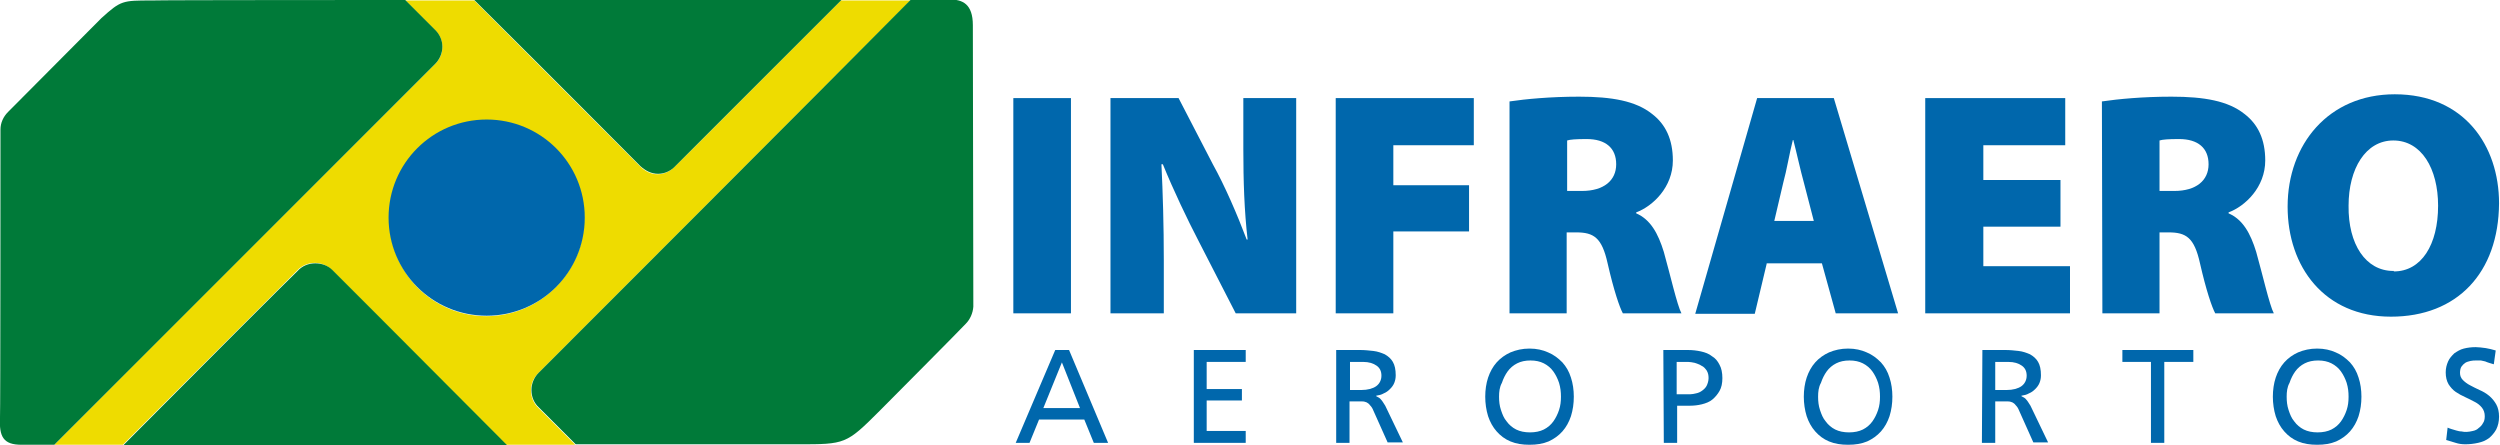
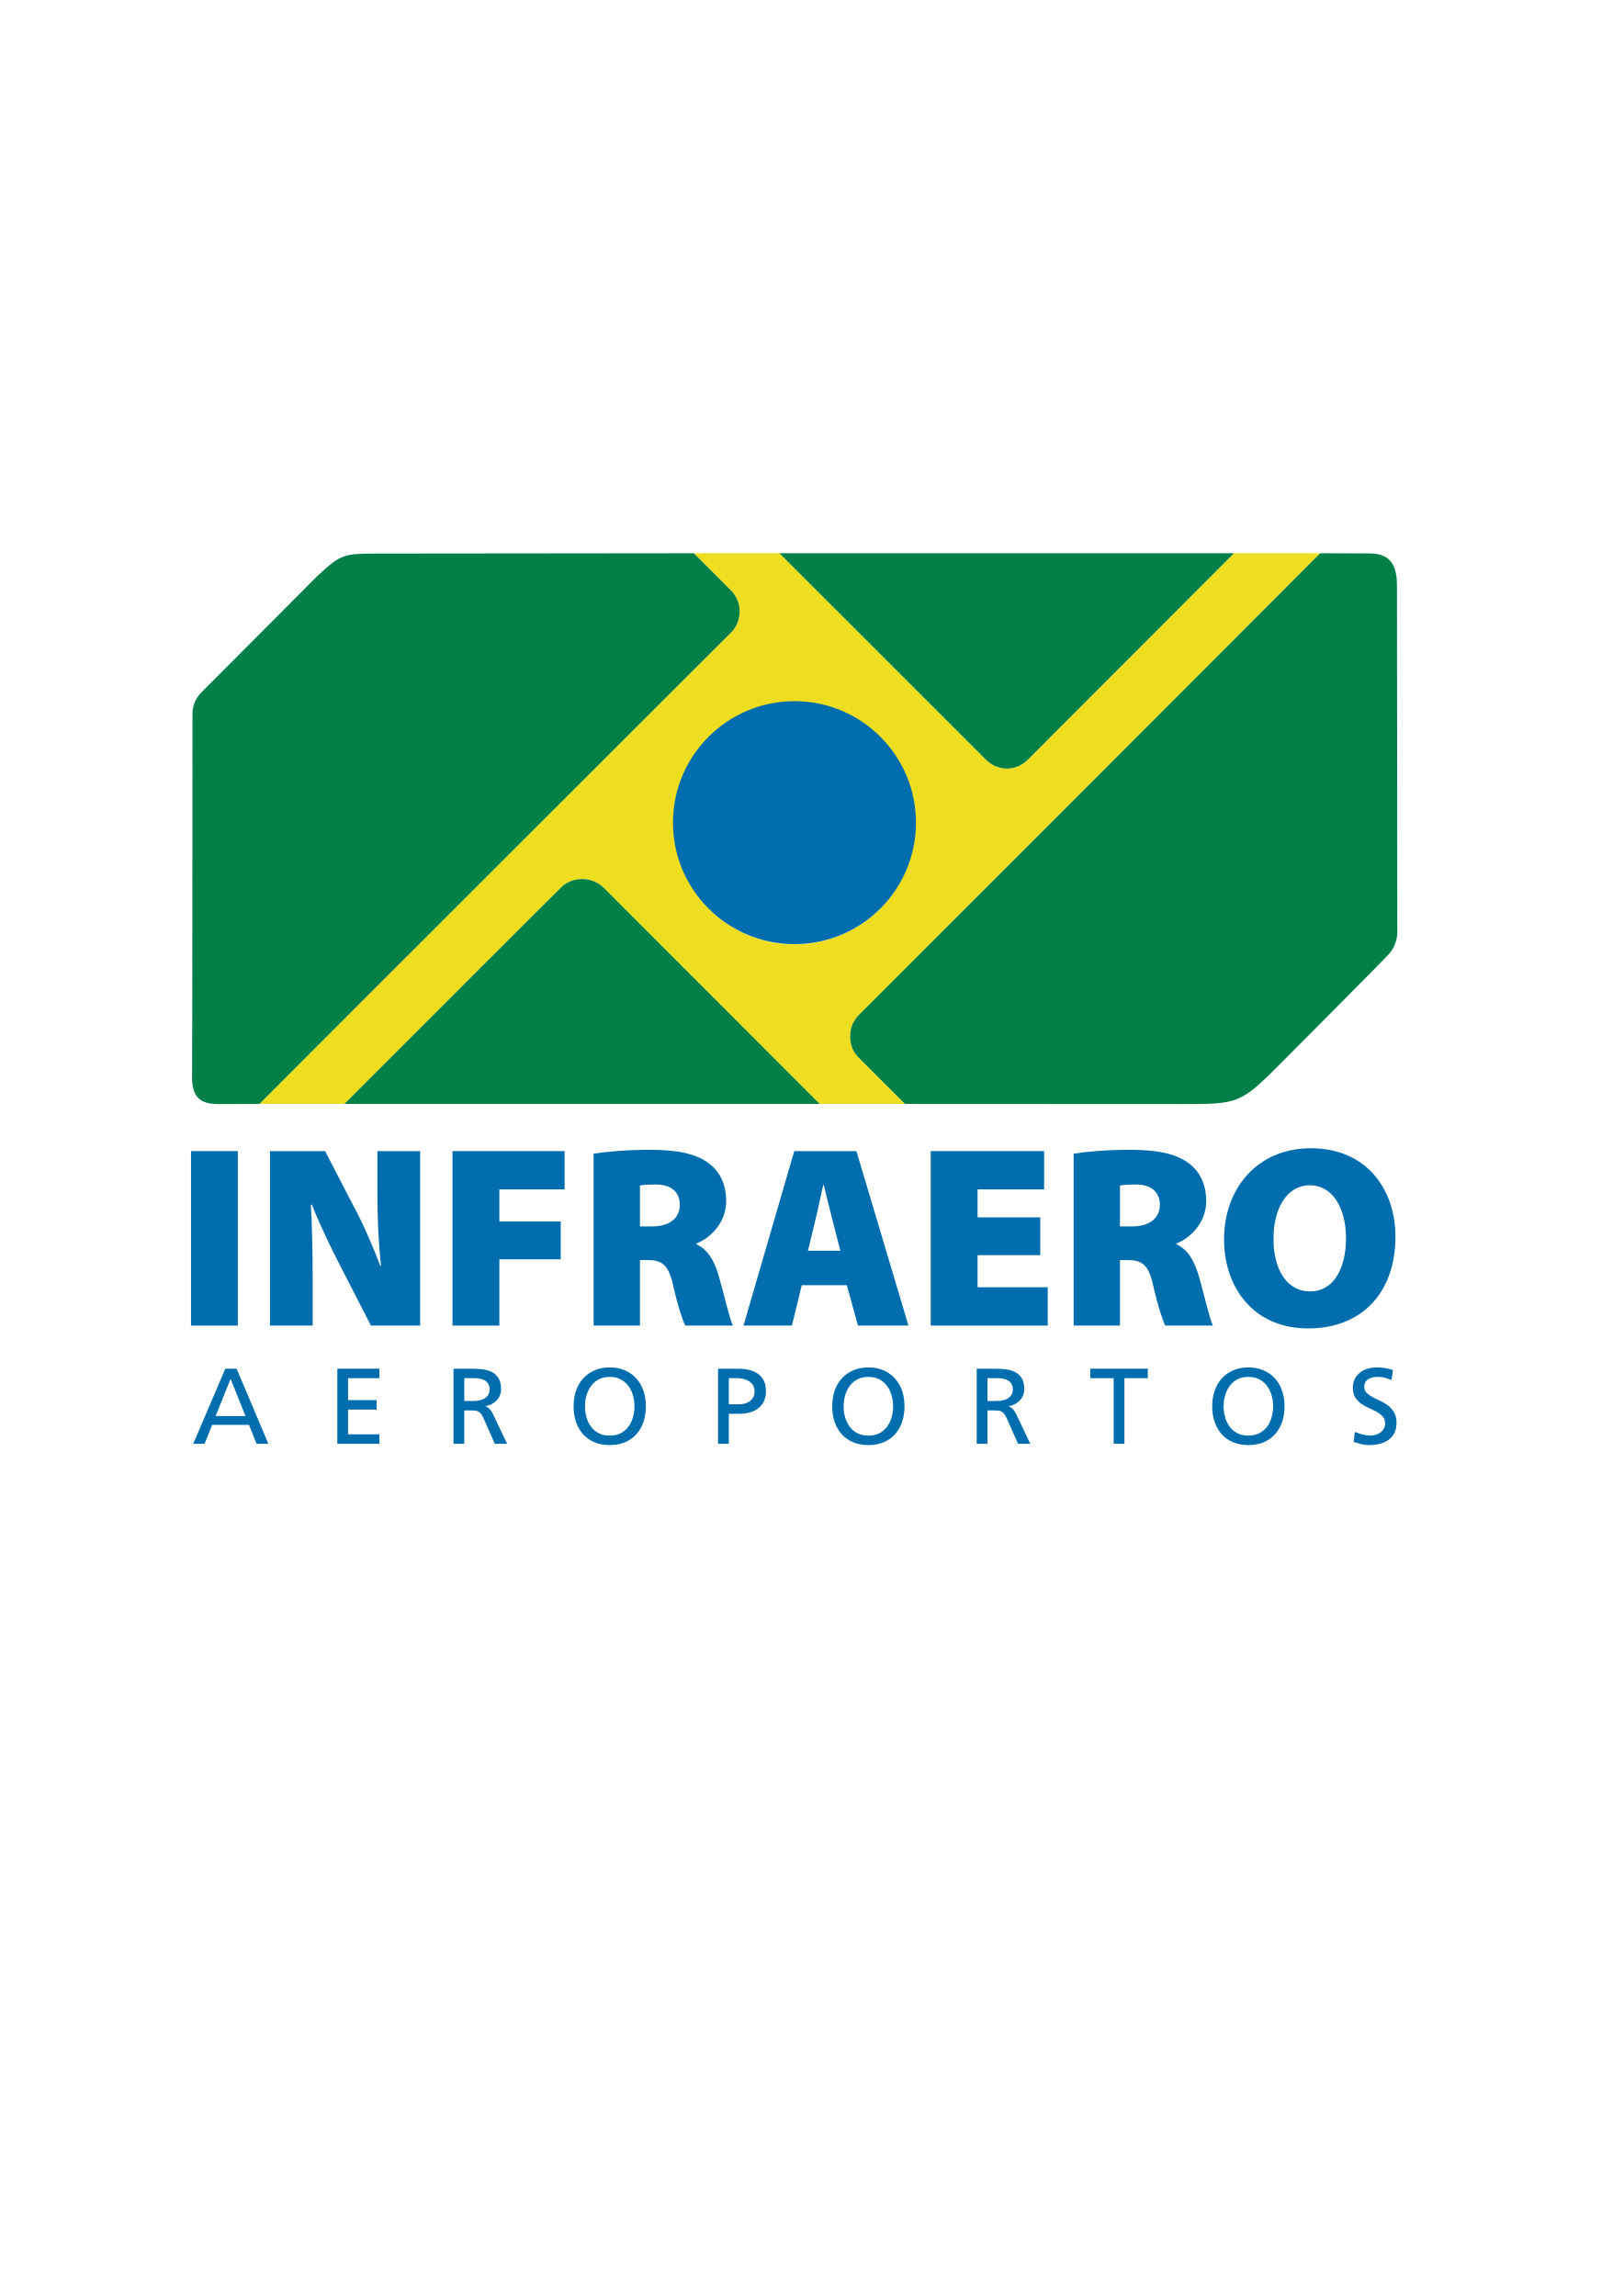
- <svg xmlns="http://www.w3.org/2000/svg" version="1.0" id="Layer_1" x="0px" y="0px" viewBox="-158 250.9 525 93.4" style="enable-background:new -158 250.9 525 93.4;" xml:space="preserve">
-   <style type="text/css">
- 	.st0{fill:#EEDC00;}
- 	.st1{fill:#007A39;}
- 	.st2{fill:#0067AC;}
- </style>
-   <path class="st0" d="M-65.1,260.7c0,1.5-0.6,2.7-1.5,3.6c-2.5,2.5-66.3,66.2-80,80h14.4c16.1-16.1,34.6-34.6,36.6-36.6  c0.9-1,2.3-1.6,3.7-1.6c1.4,0,2.7,0.6,3.6,1.5c1.3,1.3,18.3,18.4,36.6,36.7h14.5c-4.1-4.1-7-7-7.7-7.7c-1-0.9-1.6-2.3-1.6-3.7  c0-1.5,0.6-2.7,1.5-3.6c2.4-2.4,61.6-61.6,78.2-78.3H18.6c-15.7,15.7-32.9,33-34.8,34.8c-0.9,1-2.3,1.7-3.7,1.7  c-1.5,0-2.7-0.7-3.6-1.6c-1.2-1.2-17.3-17.3-34.9-34.9h-14.5c3.3,3.3,5.5,5.5,6.1,6.1C-65.8,257.9-65.1,259.3-65.1,260.7   M-41.4,282.3c8.1,8,8.1,20.9,0,29c-8,8-20.9,8-28.9,0c-7.9-8.1-7.9-21,0-29C-62.3,274.4-49.3,274.4-41.4,282.3" />
-   <path class="st1" d="M-136.7,254.7c-0.5,0.5-19.1,19.2-19.6,19.7c-1,1-1.6,2.3-1.6,3.7c0,0,0,59.5-0.1,60.5c-0.2,4,0.7,5.7,4.5,5.7  c1.3,0,6.9,0,6.9,0c13.7-13.7,77.5-77.5,80-80c0.9-0.9,1.5-2.2,1.5-3.6c0-1.5-0.7-2.8-1.7-3.7c-0.6-0.6-2.8-2.8-6.1-6.1  c0,0-51.6,0-53.2,0.1C-132.3,251-132.6,251-136.7,254.7" />
-   <path class="st1" d="M-19.8,287.4c1.5,0,2.8-0.7,3.7-1.7c1.9-1.9,19.1-19.1,34.8-34.8h-77.1c17.7,17.6,33.7,33.7,34.9,34.9  C-22.5,286.7-21.3,287.4-19.8,287.4" />
-   <path class="st1" d="M-44.9,329.2c-0.9,0.9-1.5,2.2-1.5,3.6c0,1.5,0.6,2.8,1.6,3.7c0.7,0.7,3.6,3.6,7.7,7.7c0,0,46.3,0,46.7,0  c9.9,0,10.1,0,17.1-7c1.1-1.1,17.5-17.6,18.1-18.3c0.9-0.9,1.5-2.2,1.6-3.6c0,0-0.1-57.3-0.1-59.1c0-4.5-2.2-5.4-4.8-5.4  c-2.7,0-8.2,0-8.2,0C16.7,267.6-42.5,326.8-44.9,329.2" />
-   <path class="st1" d="M-91.8,306.2c-1.5,0-2.8,0.6-3.7,1.6c-2,1.9-20.5,20.4-36.6,36.6h80.6c-18.3-18.4-35.4-35.5-36.7-36.8  C-89.1,306.7-90.4,306.2-91.8,306.2" />
-   <path class="st2" d="M-35.2,296.6c0,11.4-9.2,20.6-20.6,20.6s-20.6-9.2-20.6-20.6s9.2-20.6,20.6-20.6S-35.2,285.2-35.2,296.6" />
-   <path class="st2" d="M63.6,324.4h2.9l8.2,19.5h-3l-2-4.9h-9.5l-2,4.9h-2.9L63.6,324.4z M65,327l-3.9,9.6h7.7L65,327z" />
-   <polygon class="st2" points="92.7,324.4 103.6,324.4 103.6,326.9 95.4,326.9 95.4,332.6 102.8,332.6 102.8,335 95.4,335 95.4,341.4   103.6,341.4 103.6,343.9 92.7,343.9 " />
-   <path class="st2" d="M122.8,324.4h4.8c1,0,1.9,0.1,2.8,0.2s1.7,0.4,2.4,0.7c0.7,0.4,1.3,0.9,1.7,1.6c0.4,0.7,0.6,1.6,0.6,2.8  c0,0.6-0.1,1.1-0.3,1.6c-0.2,0.5-0.5,0.9-0.9,1.3s-0.8,0.7-1.3,0.9c-0.5,0.3-1,0.4-1.6,0.5v0.1c0.4,0.2,0.8,0.4,1,0.7  c0.3,0.3,0.5,0.7,0.9,1.3l3.7,7.7h-3.2l-3-6.7c-0.2-0.5-0.4-0.8-0.7-1.1c-0.2-0.3-0.5-0.5-0.7-0.6c-0.3-0.1-0.5-0.2-0.9-0.2  c-0.3,0-0.6,0-1,0h-1.7v8.7h-2.8v-19.5H122.8z M125.5,332.8h2.4c1.3,0,2.4-0.3,3.1-0.8s1.1-1.3,1.1-2.2s-0.3-1.6-1-2.1  s-1.6-0.8-2.9-0.8h-2.7V332.8z" />
-   <path class="st2" d="M153.9,334.2c0-1.4,0.2-2.8,0.6-4c0.4-1.2,1-2.3,1.8-3.2c0.8-0.9,1.8-1.6,2.9-2.1c1.2-0.5,2.5-0.8,4-0.8  s2.8,0.3,3.9,0.8c1.2,0.5,2.1,1.2,3,2.1c0.8,0.9,1.4,1.9,1.8,3.2c0.4,1.2,0.6,2.6,0.6,4c0,1.5-0.2,2.8-0.6,4.1  c-0.4,1.2-1,2.3-1.8,3.2c-0.8,0.9-1.8,1.6-2.9,2.1c-1.2,0.5-2.5,0.7-4,0.7s-2.8-0.2-4-0.7s-2.1-1.2-2.9-2.1c-0.8-0.9-1.4-2-1.8-3.2  C154.1,337,153.9,335.6,153.9,334.2 M156.8,334.2c0,1,0.1,1.9,0.4,2.8c0.3,0.9,0.6,1.7,1.2,2.4c0.5,0.7,1.2,1.3,2,1.7  c0.8,0.4,1.8,0.6,2.9,0.6s2.1-0.2,2.9-0.6c0.8-0.4,1.5-1,2-1.7c0.5-0.7,0.9-1.5,1.2-2.4c0.3-0.9,0.4-1.8,0.4-2.8s-0.1-1.9-0.4-2.9  c-0.3-0.9-0.7-1.7-1.2-2.4c-0.5-0.7-1.2-1.3-2-1.7s-1.7-0.6-2.8-0.6c-1.1,0-2,0.2-2.8,0.6s-1.5,1-2,1.7c-0.5,0.7-0.9,1.5-1.2,2.4  C156.9,332.2,156.8,333.2,156.8,334.2" />
-   <path class="st2" d="M191.3,324.4h5.1c1,0,1.9,0.1,2.8,0.3s1.7,0.5,2.3,1c0.7,0.4,1.2,1,1.6,1.8c0.4,0.7,0.6,1.7,0.6,2.8  s-0.2,2-0.6,2.7c-0.4,0.7-0.9,1.3-1.5,1.8s-1.4,0.8-2.2,1c-0.8,0.2-1.7,0.3-2.5,0.3h-2.7v7.8h-2.8L191.3,324.4L191.3,324.4z   M194.1,333.7h2.8c0.4,0,0.9-0.1,1.3-0.2c0.5-0.1,0.9-0.3,1.3-0.6c0.4-0.3,0.7-0.6,0.9-1c0.2-0.4,0.4-1,0.4-1.6s-0.1-1.1-0.4-1.6  c-0.3-0.4-0.6-0.8-1.1-1c-0.4-0.3-0.9-0.4-1.4-0.6c-0.5-0.1-1-0.2-1.4-0.2h-2.4L194.1,333.7L194.1,333.7z" />
-   <path class="st2" d="M220.8,334.2c0-1.4,0.2-2.8,0.6-4c0.4-1.2,1-2.3,1.8-3.2c0.8-0.9,1.8-1.6,2.9-2.1c1.2-0.5,2.5-0.8,4-0.8  s2.8,0.3,3.9,0.8c1.2,0.5,2.1,1.2,3,2.1c0.8,0.9,1.4,1.9,1.8,3.2c0.4,1.2,0.6,2.6,0.6,4c0,1.5-0.2,2.8-0.6,4.1  c-0.4,1.2-1,2.3-1.8,3.2c-0.8,0.9-1.8,1.6-2.9,2.1c-1.2,0.5-2.5,0.7-4,0.7s-2.8-0.2-4-0.7s-2.1-1.2-2.9-2.1c-0.8-0.9-1.4-2-1.8-3.2  C221,337,220.8,335.6,220.8,334.2 M223.8,334.2c0,1,0.1,1.9,0.4,2.8c0.3,0.9,0.6,1.7,1.2,2.4c0.5,0.7,1.2,1.3,2,1.7  c0.8,0.4,1.8,0.6,2.9,0.6s2.1-0.2,2.9-0.6c0.8-0.4,1.5-1,2-1.7c0.5-0.7,0.9-1.5,1.2-2.4c0.3-0.9,0.4-1.8,0.4-2.8s-0.1-1.9-0.4-2.9  c-0.3-0.9-0.7-1.7-1.2-2.4c-0.5-0.7-1.2-1.3-2-1.7s-1.7-0.6-2.8-0.6c-1.1,0-2,0.2-2.8,0.6s-1.5,1-2,1.7c-0.5,0.7-0.9,1.5-1.2,2.4  C223.9,332.2,223.8,333.2,223.8,334.2" />
-   <path class="st2" d="M258.3,324.4h4.8c1,0,1.9,0.1,2.8,0.2s1.7,0.4,2.4,0.7c0.7,0.4,1.3,0.9,1.7,1.6c0.4,0.7,0.6,1.6,0.6,2.8  c0,0.6-0.1,1.1-0.3,1.6c-0.2,0.5-0.5,0.9-0.9,1.3s-0.8,0.7-1.3,0.9c-0.5,0.3-1,0.4-1.6,0.5v0.1c0.4,0.2,0.8,0.4,1,0.7  c0.3,0.3,0.5,0.7,0.9,1.3l3.7,7.7H269l-3-6.7c-0.2-0.5-0.4-0.8-0.7-1.1c-0.2-0.3-0.5-0.5-0.7-0.6c-0.3-0.1-0.5-0.2-0.9-0.2  c-0.3,0-0.6,0-1,0H261v8.7h-2.8L258.3,324.4L258.3,324.4z M261,332.8h2.4c1.3,0,2.4-0.3,3.1-0.8s1.1-1.3,1.1-2.2s-0.3-1.6-1-2.1  s-1.6-0.8-2.9-0.8H261V332.8z" />
-   <polygon class="st2" points="293.7,326.9 287.7,326.9 287.7,324.4 302.6,324.4 302.6,326.9 296.5,326.9 296.5,343.9 293.7,343.9 " />
-   <path class="st2" d="M319.3,334.2c0-1.4,0.2-2.8,0.6-4c0.4-1.2,1-2.3,1.8-3.2c0.8-0.9,1.8-1.6,2.9-2.1c1.2-0.5,2.5-0.8,4-0.8  s2.8,0.3,3.9,0.8c1.2,0.5,2.1,1.2,3,2.1c0.8,0.9,1.4,1.9,1.8,3.2c0.4,1.2,0.6,2.6,0.6,4c0,1.5-0.2,2.8-0.6,4.1  c-0.4,1.2-1,2.3-1.8,3.2c-0.8,0.9-1.8,1.6-2.9,2.1c-1.2,0.5-2.5,0.7-4,0.7s-2.8-0.2-4-0.7s-2.1-1.2-2.9-2.1c-0.8-0.9-1.4-2-1.8-3.2  C319.5,337,319.3,335.6,319.3,334.2 M322.2,334.2c0,1,0.1,1.9,0.4,2.8c0.3,0.9,0.6,1.7,1.2,2.4c0.5,0.7,1.2,1.3,2,1.7  c0.8,0.4,1.8,0.6,2.9,0.6s2.1-0.2,2.9-0.6c0.8-0.4,1.5-1,2-1.7c0.5-0.7,0.9-1.5,1.2-2.4c0.3-0.9,0.4-1.8,0.4-2.8s-0.1-1.9-0.4-2.9  c-0.3-0.9-0.7-1.7-1.2-2.4c-0.5-0.7-1.2-1.3-2-1.7s-1.7-0.6-2.8-0.6c-1.1,0-2,0.2-2.8,0.6s-1.5,1-2,1.7c-0.5,0.7-0.9,1.5-1.2,2.4  C322.3,332.2,322.2,333.2,322.2,334.2" />
-   <path class="st2" d="M365.7,327.4c-0.4-0.1-0.7-0.2-1-0.3s-0.6-0.2-0.8-0.3c-0.3-0.1-0.6-0.1-0.9-0.2c-0.3,0-0.6,0-1,0  s-0.8,0-1.2,0.1s-0.8,0.2-1.1,0.4s-0.6,0.5-0.8,0.8c-0.2,0.3-0.3,0.8-0.3,1.3c0,0.6,0.2,1.1,0.6,1.5c0.4,0.4,0.9,0.8,1.5,1.1  s1.3,0.7,2,1c0.7,0.3,1.4,0.7,2,1.2s1.1,1.1,1.5,1.8c0.4,0.7,0.6,1.6,0.6,2.6s-0.2,1.9-0.6,2.7c-0.4,0.7-0.9,1.3-1.5,1.8  c-0.7,0.5-1.4,0.8-2.3,1c-0.9,0.2-1.8,0.3-2.7,0.3c-0.7,0-1.4-0.1-2-0.3c-0.7-0.2-1.3-0.4-2-0.6l0.3-2.6c0.2,0.1,0.5,0.2,0.8,0.3  c0.3,0.1,0.6,0.2,1,0.3s0.7,0.2,1.1,0.2c0.4,0.1,0.7,0.1,1.1,0.1c0.4,0,0.8-0.1,1.3-0.2s0.9-0.3,1.2-0.6c0.4-0.3,0.7-0.6,0.9-1  c0.3-0.4,0.4-0.9,0.4-1.5c0-0.7-0.2-1.3-0.6-1.8c-0.4-0.5-0.9-0.9-1.5-1.2s-1.3-0.7-2-1c-0.7-0.3-1.4-0.7-2-1.1  c-0.6-0.4-1.1-1-1.5-1.6c-0.4-0.7-0.6-1.5-0.6-2.5c0-0.9,0.2-1.6,0.5-2.3c0.3-0.7,0.8-1.2,1.3-1.7c0.6-0.4,1.2-0.8,2-1  c0.8-0.2,1.6-0.3,2.5-0.3c0.6,0,1.3,0.1,2.1,0.2c0.7,0.1,1.4,0.3,2.1,0.5L365.7,327.4z" />
-   <rect x="54.8" y="271.5" class="st2" width="12.1" height="45.2" />
-   <path class="st2" d="M75.2,316.7v-45.2h14.3l7.2,13.9c2.5,4.5,5.1,10.5,7.1,15.8h0.2c-0.7-6-0.9-12.3-0.9-19v-10.7h11.1v45.2h-12.7  l-7.7-15c-2.5-4.8-5.4-10.9-7.6-16.3h-0.3c0.3,6.1,0.5,12.9,0.5,20.2v11.1H75.2z" />
-   <polygon class="st2" points="122.5,271.5 151.5,271.5 151.5,281.4 134.6,281.4 134.6,289.8 150.5,289.8 150.5,299.5 134.6,299.5   134.6,316.7 122.5,316.7 " />
-   <path class="st2" d="M159,272.2c3.4-0.5,8.6-1,14.6-1c6.9,0,11.9,0.9,15.3,3.6c2.9,2.2,4.4,5.4,4.4,9.8c0,5.6-4.2,9.6-7.7,10.9v0.2  c3,1.3,4.6,4.2,5.8,8.1c1.3,4.6,2.8,11.2,3.7,12.9h-12.3c-0.7-1.3-1.9-4.8-3.2-10.5c-1.2-5.4-2.9-6.5-6.6-6.5h-2v17h-12V272.2z   M171,291h3.2c4.6,0,7.2-2.2,7.2-5.6c0-3.4-2.2-5.3-6.2-5.3c-2.3,0-3.5,0.1-4.1,0.3V291H171z" />
-   <path class="st2" d="M213,306.3l-2.5,10.5H198l13-45.3h16.1l13.5,45.2h-13.1l-2.9-10.5H213V306.3z M222.9,297.3l-2.1-8.1  c-0.7-2.5-1.5-6.2-2.2-8.9h-0.1c-0.7,2.7-1.3,6.4-2,8.9l-1.9,8.1H222.9z" />
-   <polygon class="st2" points="274.7,298.5 258.5,298.5 258.5,306.8 276.7,306.8 276.7,316.7 246.3,316.7 246.3,271.5 275.7,271.5   275.7,281.4 258.5,281.4 258.5,288.7 274.7,288.7 " />
-   <path class="st2" d="M283.4,272.2c3.4-0.5,8.6-1,14.6-1c6.9,0,11.9,0.9,15.3,3.6c2.9,2.2,4.4,5.4,4.4,9.8c0,5.6-4.2,9.6-7.7,10.9  v0.2c3,1.3,4.6,4.2,5.8,8.1c1.3,4.6,2.8,11.2,3.7,12.9h-12.3c-0.7-1.3-1.9-4.8-3.2-10.5c-1.2-5.4-2.9-6.5-6.6-6.5h-1.9v17h-12  L283.4,272.2L283.4,272.2z M295.4,291h3.2c4.6,0,7.2-2.2,7.2-5.6c0-3.4-2.2-5.3-6.2-5.3c-2.3,0-3.5,0.1-4.1,0.3V291H295.4z" />
-   <path class="st2" d="M344.1,317.4c-14,0-21.7-10.5-21.7-23.1c0-13.1,8.6-23.6,22.5-23.6c14.6,0,21.9,10.8,21.9,22.9  C366.7,308.2,358,317.4,344.1,317.4L344.1,317.4z M344.7,307.9c5.8,0,9.3-5.6,9.3-13.8c0-7.8-3.5-13.7-9.4-13.7  c-5.8,0-9.4,5.9-9.4,13.7c-0.1,8.1,3.6,13.7,9.4,13.7h0.1V307.9z" />
+ <svg xmlns="http://www.w3.org/2000/svg" viewBox="0 0 793.701 1122.52" height="1122.52" width="793.701" xml:space="preserve" id="svg2" version="1.1">
+   <defs id="defs6">
+     <clipPath id="clipPath18" clipPathUnits="userSpaceOnUse">
+       <path id="path16" d="M 0,841.89 H 595.276 V 0 H 0 Z" />
+     </clipPath>
+   </defs>
+   <g transform="matrix(1.333333,0,0,-1.333333,0,1122.52)" id="g10">
+     <g id="g12">
+       <g clip-path="url(#clipPath18)" id="g14">
+         <g transform="translate(322.4814,571.1318)" id="g20">
+           <path id="path22" style="fill:#efdd20;fill-opacity:1;fill-rule:nonzero;stroke:none" d="m 0,0 c 17.432,-17.188 17.432,-45.179 0,-62.612 -17.186,-17.184 -45.177,-17.184 -62.366,0 -17.182,17.433 -17.182,45.424 0,62.612 17.189,17.186 45.18,17.186 62.366,0 m -51.314,46.646 c 0,-3.188 -1.228,-5.891 -3.193,-7.853 -5.355,-5.357 -143.367,-143.167 -172.878,-172.825 h 31.158 c 34.808,34.848 74.818,74.876 79.111,79.031 1.964,2.209 4.91,3.439 8.103,3.439 2.945,0 5.893,-1.23 7.857,-3.193 2.718,-2.719 39.642,-39.693 79.196,-79.277 H 9.329 c -8.97,8.957 -15.187,15.162 -16.692,16.669 -2.214,1.965 -3.442,4.911 -3.442,8.103 0,3.192 1.228,5.893 3.194,7.854 5.156,5.156 133.23,133.232 169.13,169.3 H 129.912 C 96.035,33.987 58.758,-3.361 54.753,-7.366 c -1.968,-2.21 -4.911,-3.686 -8.104,-3.686 -3.19,0 -5.892,1.476 -7.855,3.438 -2.637,2.635 -37.379,37.376 -75.531,75.508 h -31.384 c 7.028,-7.043 11.824,-11.849 13.123,-13.145 2.211,-1.963 3.684,-4.909 3.684,-8.103" />
+         </g>
+         <g transform="translate(116.4468,630.7808)" id="g24">
+           <path id="path26" style="fill:#007f46;fill-opacity:1;fill-rule:nonzero;stroke:none" d="m 0,0 c -1.025,-1.08 -41.33,-41.47 -42.436,-42.579 -2.21,-2.209 -3.438,-4.909 -3.438,-8.1 0,0 -0.06,-128.608 -0.148,-130.758 -0.352,-8.603 1.579,-12.291 9.657,-12.291 2.853,0 15.014,0.047 15.014,0.047 29.512,29.659 167.523,167.467 172.88,172.826 1.964,1.961 3.191,4.664 3.191,7.851 0,3.195 -1.474,6.141 -3.682,8.104 -1.3,1.296 -6.097,6.102 -13.124,13.145 0,0 -111.45,-0.102 -114.946,-0.114 C 9.522,8.131 8.768,8.093 0,0" />
+         </g>
+         <g transform="translate(369.1309,560.0801)" id="g28">
+           <path id="path30" style="fill:#007f46;fill-opacity:1;fill-rule:nonzero;stroke:none" d="M 0,0 C 3.192,0 6.136,1.476 8.104,3.686 12.109,7.69 49.386,45.039 83.263,78.945 H -83.386 C -45.234,40.813 -10.492,6.073 -7.855,3.438 -5.893,1.476 -3.19,0 0,0" />
+         </g>
+         <g transform="translate(314.8701,469.7261)" id="g32">
+           <path id="path34" style="fill:#007f46;fill-opacity:1;fill-rule:nonzero;stroke:none" d="m 0,0 c -1.966,-1.961 -3.193,-4.662 -3.193,-7.854 0,-3.192 1.227,-6.138 3.441,-8.104 1.505,-1.506 7.723,-7.711 16.692,-16.668 0,0 100.107,-0.047 101.031,-0.047 21.418,0 21.853,0.047 36.867,15.098 2.454,2.457 37.899,38.068 39.125,39.542 1.965,1.962 3.192,4.663 3.439,7.856 0,0 -0.124,123.804 -0.124,127.82 0,9.831 -4.741,11.587 -10.356,11.587 -5.797,0 -17.792,0.069 -17.792,0.069 C 133.23,133.232 5.156,5.156 0,0" />
+         </g>
+         <g transform="translate(213.4688,519.5703)" id="g36">
+           <path id="path38" style="fill:#007f46;fill-opacity:1;fill-rule:nonzero;stroke:none" d="m 0,0 c -3.193,0 -6.14,-1.228 -8.104,-3.439 -4.292,-4.156 -44.303,-44.183 -79.11,-79.031 H 87.053 C 47.499,-42.887 10.575,-5.913 7.857,-3.193 5.893,-1.228 2.944,0 0,0" />
+         </g>
+         <g transform="translate(335.8076,540.2412)" id="g40">
+           <path id="path42" style="fill:#006eae;fill-opacity:1;fill-rule:nonzero;stroke:none" d="m 0,0 c 0,-24.601 -19.942,-44.542 -44.542,-44.542 -24.6,0 -44.542,19.941 -44.542,44.542 0,24.603 19.942,44.545 44.542,44.545 C -19.942,44.545 0,24.603 0,0" />
+         </g>
+         <g transform="translate(84.5366,336.3115)" id="g44">
+           <path id="path46" style="fill:#006eae;fill-opacity:1;fill-rule:nonzero;stroke:none" d="M 0,0 -5.482,-13.648 H 5.481 Z M -1.933,3.708 H 2.208 L 13.844,-23.823 H 9.545 l -2.8,6.94 H -6.746 l -2.801,-6.94 h -4.139 z" />
+         </g>
+         <g transform="translate(123.6641,340.0195)" id="g48">
+           <path id="path50" style="fill:#006eae;fill-opacity:1;fill-rule:nonzero;stroke:none" d="M 0,0 H 15.422 V -3.473 H 3.944 v -8.045 H 14.397 V -14.99 H 3.944 v -9.073 h 11.478 v -3.468 l -15.422,0 z" />
+         </g>
+         <g transform="translate(170.207,328.1865)" id="g52">
+           <path id="path54" style="fill:#006eae;fill-opacity:1;fill-rule:nonzero;stroke:none" d="M 0,0 H 3.354 C 5.246,0 6.71,0.38 7.751,1.144 8.79,1.906 9.309,2.957 9.309,4.299 9.309,5.562 8.841,6.554 7.909,7.277 6.975,7.999 5.601,8.36 3.786,8.36 H 0 Z M -3.943,11.833 H 2.8 c 1.369,0 2.69,-0.079 3.963,-0.237 1.277,-0.158 2.415,-0.5 3.413,-1.027 0.999,-0.525 1.803,-1.275 2.406,-2.247 0.606,-0.974 0.909,-2.288 0.909,-3.945 0,-0.842 -0.146,-1.617 -0.436,-2.326 C 12.766,1.34 12.365,0.715 11.853,0.177 11.34,-0.363 10.735,-0.81 10.038,-1.165 9.342,-1.52 8.599,-1.764 7.81,-1.895 v -0.078 c 0.606,-0.236 1.091,-0.546 1.46,-0.927 0.366,-0.38 0.774,-0.993 1.223,-1.834 l 5.205,-10.964 h -4.496 l -4.22,9.545 c -0.315,0.656 -0.631,1.169 -0.946,1.537 -0.315,0.367 -0.659,0.637 -1.027,0.808 -0.367,0.172 -0.768,0.271 -1.203,0.296 -0.433,0.027 -0.913,0.04 -1.439,0.04 H 0 v -12.226 h -3.943 z" />
+         </g>
+         <g transform="translate(214.4634,326.2539)" id="g56">
+           <path id="path58" style="fill:#006eae;fill-opacity:1;fill-rule:nonzero;stroke:none" d="m 0,0 c 0,-1.369 0.178,-2.695 0.533,-3.986 0.354,-1.286 0.899,-2.437 1.636,-3.45 0.735,-1.012 1.676,-1.821 2.821,-2.426 1.142,-0.605 2.504,-0.908 4.081,-0.908 1.579,0 2.939,0.303 4.083,0.908 1.143,0.605 2.083,1.414 2.821,2.426 0.734,1.013 1.282,2.164 1.636,3.45 0.355,1.291 0.533,2.617 0.533,3.986 0,1.393 -0.191,2.74 -0.572,4.042 -0.383,1.302 -0.947,2.452 -1.696,3.452 -0.75,0.998 -1.691,1.794 -2.821,2.385 -1.131,0.593 -2.458,0.888 -3.984,0.888 -1.524,0 -2.852,-0.295 -3.983,-0.888 C 3.957,9.288 3.018,8.492 2.268,7.494 1.517,6.494 0.952,5.344 0.572,4.042 0.19,2.74 0,1.393 0,0 m -4.182,0 c 0,2.05 0.296,3.943 0.887,5.679 0.592,1.737 1.461,3.234 2.603,4.498 1.144,1.261 2.532,2.253 4.163,2.976 1.629,0.723 3.496,1.085 5.6,1.085 2.076,0 3.939,-0.362 5.583,-1.085 1.642,-0.723 3.035,-1.715 4.18,-2.976 C 19.977,8.913 20.847,7.416 21.437,5.679 22.028,3.943 22.325,2.05 22.325,0 c 0,-2.104 -0.297,-4.024 -0.888,-5.76 -0.59,-1.735 -1.453,-3.233 -2.584,-4.497 -1.131,-1.262 -2.518,-2.242 -4.162,-2.937 -1.642,-0.697 -3.516,-1.046 -5.62,-1.046 -2.104,0 -3.976,0.349 -5.62,1.046 -1.645,0.695 -3.032,1.675 -4.161,2.937 -1.131,1.264 -1.993,2.762 -2.585,4.497 -0.591,1.736 -0.887,3.656 -0.887,5.76" />
+         </g>
+         <g transform="translate(267.1987,326.9629)" id="g60">
+           <path id="path62" style="fill:#006eae;fill-opacity:1;fill-rule:nonzero;stroke:none" d="m 0,0 h 3.905 c 0.604,0 1.236,0.085 1.894,0.257 0.657,0.17 1.254,0.44 1.793,0.808 0.541,0.368 0.981,0.862 1.323,1.481 0.341,0.616 0.513,1.386 0.513,2.306 0,0.866 -0.205,1.603 -0.613,2.21 C 8.408,7.667 7.902,8.151 7.298,8.52 6.692,8.889 6.036,9.158 5.325,9.33 4.616,9.499 3.958,9.584 3.354,9.584 H 0 Z m -3.943,13.057 h 7.216 c 1.42,0 2.755,-0.14 4.004,-0.415 1.248,-0.277 2.341,-0.729 3.274,-1.363 0.934,-0.629 1.677,-1.47 2.229,-2.521 0.553,-1.052 0.829,-2.369 0.829,-3.945 0,-1.526 -0.276,-2.816 -0.829,-3.866 C 12.228,-0.107 11.498,-0.959 10.591,-1.616 9.684,-2.274 8.645,-2.748 7.475,-3.036 6.304,-3.326 5.101,-3.472 3.866,-3.472 H 0 v -11.003 h -3.943 z" />
+         </g>
+         <g transform="translate(309.2852,326.2539)" id="g64">
+           <path id="path66" style="fill:#006eae;fill-opacity:1;fill-rule:nonzero;stroke:none" d="m 0,0 c 0,-1.369 0.177,-2.695 0.535,-3.986 0.353,-1.286 0.899,-2.437 1.637,-3.45 0.733,-1.012 1.675,-1.821 2.817,-2.426 1.146,-0.605 2.507,-0.908 4.084,-0.908 1.578,0 2.939,0.303 4.081,0.908 1.145,0.605 2.085,1.414 2.823,2.426 0.735,1.013 1.281,2.164 1.635,3.45 0.355,1.291 0.532,2.617 0.532,3.986 0,1.393 -0.189,2.74 -0.571,4.042 -0.382,1.302 -0.946,2.452 -1.696,3.452 -0.75,0.998 -1.69,1.794 -2.82,2.385 -1.132,0.593 -2.459,0.888 -3.984,0.888 C 7.546,10.767 6.219,10.472 5.09,9.879 3.957,9.288 3.02,8.492 2.27,7.494 1.519,6.494 0.954,5.344 0.572,4.042 0.192,2.74 0,1.393 0,0 m -4.182,0 c 0,2.05 0.299,3.943 0.888,5.679 0.593,1.737 1.46,3.234 2.605,4.498 1.143,1.261 2.529,2.253 4.162,2.976 1.629,0.723 3.495,1.085 5.6,1.085 2.076,0 3.937,-0.362 5.581,-1.085 1.643,-0.723 3.037,-1.715 4.181,-2.976 C 19.979,8.913 20.848,7.416 21.438,5.679 22.03,3.943 22.325,2.05 22.325,0 c 0,-2.104 -0.295,-4.024 -0.887,-5.76 -0.59,-1.735 -1.453,-3.233 -2.584,-4.497 -1.13,-1.262 -2.518,-2.242 -4.161,-2.937 -1.641,-0.697 -3.517,-1.046 -5.62,-1.046 -2.105,0 -3.977,0.349 -5.62,1.046 -1.645,0.695 -3.031,1.675 -4.162,2.937 -1.131,1.264 -1.992,2.762 -2.585,4.497 -0.589,1.736 -0.888,3.656 -0.888,5.76" />
+         </g>
+         <g transform="translate(362.0215,328.1865)" id="g68">
+           <path id="path70" style="fill:#006eae;fill-opacity:1;fill-rule:nonzero;stroke:none" d="M 0,0 H 3.353 C 5.244,0 6.711,0.38 7.752,1.144 8.79,1.906 9.309,2.957 9.309,4.299 9.309,5.562 8.843,6.554 7.908,7.277 6.975,7.999 5.601,8.36 3.785,8.36 H 0 Z m -3.945,11.833 h 6.746 c 1.366,0 2.689,-0.079 3.963,-0.237 1.276,-0.158 2.411,-0.5 3.412,-1.027 0.999,-0.525 1.801,-1.275 2.405,-2.247 0.606,-0.974 0.908,-2.288 0.908,-3.945 0,-0.842 -0.143,-1.617 -0.432,-2.326 C 12.767,1.34 12.366,0.715 11.854,0.177 11.34,-0.363 10.733,-0.81 10.04,-1.165 9.342,-1.52 8.598,-1.764 7.811,-1.895 v -0.078 c 0.603,-0.236 1.09,-0.546 1.459,-0.927 0.369,-0.38 0.775,-0.993 1.222,-1.834 l 5.206,-10.964 h -4.497 l -4.22,9.545 c -0.315,0.656 -0.63,1.169 -0.946,1.537 -0.315,0.367 -0.656,0.637 -1.026,0.808 -0.368,0.172 -0.769,0.271 -1.203,0.296 -0.433,0.027 -0.914,0.04 -1.439,0.04 H 0 v -12.226 h -3.945 z" />
+         </g>
+         <g transform="translate(408.29,336.5469)" id="g72">
+           <path id="path74" style="fill:#006eae;fill-opacity:1;fill-rule:nonzero;stroke:none" d="M 0,0 H -8.56 V 3.473 H 12.505 V 0 H 3.945 V -24.059 H 0 Z" />
+         </g>
+         <g transform="translate(448.6006,326.2539)" id="g76">
+           <path id="path78" style="fill:#006eae;fill-opacity:1;fill-rule:nonzero;stroke:none" d="m 0,0 c 0,-1.369 0.178,-2.695 0.532,-3.986 0.357,-1.286 0.903,-2.437 1.637,-3.45 0.736,-1.012 1.678,-1.821 2.819,-2.426 1.145,-0.605 2.506,-0.908 4.083,-0.908 1.578,0 2.941,0.303 4.083,0.908 1.144,0.605 2.083,1.414 2.822,2.426 0.736,1.013 1.281,2.164 1.636,3.45 0.354,1.291 0.532,2.617 0.532,3.986 0,1.393 -0.191,2.74 -0.572,4.042 -0.381,1.302 -0.946,2.452 -1.696,3.452 -0.749,0.998 -1.69,1.794 -2.822,2.385 -1.13,0.593 -2.456,0.888 -3.983,0.888 -1.523,0 -2.852,-0.295 -3.983,-0.888 C 3.957,9.288 3.019,8.492 2.269,7.494 1.519,6.494 0.953,5.344 0.571,4.042 0.191,2.74 0,1.393 0,0 m -4.184,0 c 0,2.05 0.298,3.943 0.891,5.679 0.592,1.737 1.459,3.234 2.603,4.498 1.144,1.261 2.531,2.253 4.162,2.976 1.63,0.723 3.498,1.085 5.599,1.085 2.079,0 3.94,-0.362 5.582,-1.085 1.643,-0.723 3.038,-1.715 4.182,-2.976 C 19.979,8.913 20.846,7.416 21.438,5.679 22.03,3.943 22.325,2.05 22.325,0 c 0,-2.104 -0.295,-4.024 -0.887,-5.76 -0.592,-1.735 -1.453,-3.233 -2.584,-4.497 -1.13,-1.262 -2.518,-2.242 -4.164,-2.937 -1.641,-0.697 -3.513,-1.046 -5.619,-1.046 -2.101,0 -3.977,0.349 -5.62,1.046 -1.642,0.695 -3.03,1.675 -4.161,2.937 -1.131,1.264 -1.991,2.762 -2.583,4.497 -0.593,1.736 -0.891,3.656 -0.891,5.76" />
+         </g>
+         <g transform="translate(510.1328,335.876)" id="g80">
+           <path id="path82" style="fill:#006eae;fill-opacity:1;fill-rule:nonzero;stroke:none" d="m 0,0 c -0.499,0.185 -0.952,0.349 -1.36,0.494 -0.408,0.145 -0.81,0.271 -1.203,0.375 -0.396,0.106 -0.801,0.179 -1.222,0.216 -0.423,0.042 -0.882,0.06 -1.382,0.06 -0.551,0 -1.11,-0.06 -1.676,-0.177 C -7.41,0.851 -7.927,0.651 -8.401,0.376 -8.874,0.099 -9.256,-0.273 -9.545,-0.748 c -0.29,-0.475 -0.434,-1.065 -0.434,-1.776 0,-0.893 0.291,-1.623 0.869,-2.188 0.577,-0.566 1.306,-1.084 2.188,-1.559 0.881,-0.472 1.835,-0.94 2.86,-1.398 1.026,-0.462 1.978,-1.033 2.859,-1.716 0.882,-0.686 1.61,-1.526 2.189,-2.526 0.578,-0.999 0.87,-2.247 0.87,-3.746 0,-1.473 -0.265,-2.73 -0.79,-3.767 -0.527,-1.04 -1.248,-1.888 -2.169,-2.545 -0.922,-0.658 -1.993,-1.138 -3.215,-1.441 -1.224,-0.302 -2.52,-0.452 -3.886,-0.452 -0.974,0 -1.926,0.12 -2.859,0.355 -0.935,0.236 -1.862,0.5 -2.781,0.789 l 0.394,3.668 c 0.342,-0.132 0.737,-0.275 1.184,-0.434 0.447,-0.159 0.919,-0.302 1.419,-0.434 0.501,-0.131 1.02,-0.243 1.559,-0.335 0.538,-0.093 1.058,-0.139 1.559,-0.139 0.55,0 1.149,0.086 1.793,0.256 0.645,0.172 1.229,0.436 1.755,0.791 0.527,0.354 0.967,0.814 1.324,1.38 0.354,0.565 0.531,1.255 0.531,2.069 0,1.028 -0.29,1.862 -0.869,2.506 -0.577,0.644 -1.308,1.209 -2.189,1.696 -0.882,0.486 -1.834,0.952 -2.859,1.401 -1.026,0.447 -1.979,0.979 -2.859,1.596 -0.88,0.62 -1.611,1.387 -2.19,2.308 -0.578,0.919 -0.867,2.09 -0.867,3.51 0,1.209 0.229,2.283 0.69,3.215 0.459,0.934 1.084,1.717 1.874,2.349 0.788,0.629 1.722,1.109 2.799,1.438 1.08,0.329 2.235,0.493 3.473,0.493 0.919,0 1.894,-0.078 2.918,-0.236 1.024,-0.158 2.01,-0.409 2.959,-0.75 z" />
+         </g>
+         <path id="path84" style="fill:#006eae;fill-opacity:1;fill-rule:nonzero;stroke:none" d="M 87.203,355.832 H 70.022 v 63.978 h 17.181 z" />
+         <g transform="translate(98.9727,355.832)" id="g86">
+           <path id="path88" style="fill:#006eae;fill-opacity:1;fill-rule:nonzero;stroke:none" d="M 0,0 V 63.978 H 20.218 L 30.375,44.33 c 3.511,-6.359 7.213,-14.904 10.063,-22.401 h 0.284 c -0.95,8.448 -1.33,17.371 -1.33,26.861 V 63.978 H 55.054 V 0 H 37.019 L 26.104,21.264 C 22.59,28.002 18.414,36.641 15.377,44.33 h -0.379 c 0.476,-8.638 0.664,-18.226 0.664,-28.572 V 0 Z" />
+         </g>
+         <g transform="translate(165.8921,419.8096)" id="g90">
+           <path id="path92" style="fill:#006eae;fill-opacity:1;fill-rule:nonzero;stroke:none" d="M 0,0 H 41.102 V -14.048 H 17.18 v -11.769 h 22.496 v -13.86 H 17.18 V -63.978 H 0 Z" />
+         </g>
+         <g transform="translate(234.6152,392.1875)" id="g94">
+           <path id="path96" style="fill:#006eae;fill-opacity:1;fill-rule:nonzero;stroke:none" d="m 0,0 h 4.462 c 6.454,0 10.158,3.133 10.158,7.878 0,4.748 -3.135,7.499 -8.83,7.499 -3.226,0 -4.935,-0.189 -5.79,-0.379 z m -16.99,26.674 c 4.842,0.76 12.15,1.423 20.692,1.423 9.778,0 16.802,-1.328 21.643,-5.031 4.081,-3.132 6.265,-7.689 6.265,-13.857 0,-7.975 -5.98,-13.575 -10.915,-15.475 v -0.283 c 4.176,-1.898 6.547,-5.981 8.162,-11.486 1.899,-6.547 3.987,-15.853 5.221,-18.32 H 16.612 c -0.949,1.899 -2.658,6.835 -4.462,14.808 -1.708,7.593 -4.081,9.208 -9.397,9.208 H 0 v -24.016 h -16.99 z" />
+         </g>
+         <g transform="translate(308.085,383.2656)" id="g98">
+           <path id="path100" style="fill:#006eae;fill-opacity:1;fill-rule:nonzero;stroke:none" d="m 0,0 -2.942,11.486 c -0.95,3.607 -2.184,8.827 -3.132,12.624 H -6.266 C -7.214,20.313 -8.163,15.093 -9.113,11.486 L -11.866,0 Z m -14.144,-12.625 -3.606,-14.809 h -17.752 l 18.606,63.978 H 5.886 L 24.965,-27.434 H 6.455 l -4.082,14.809 z" />
+         </g>
+         <g transform="translate(381.3643,381.6533)" id="g102">
+           <path id="path104" style="fill:#006eae;fill-opacity:1;fill-rule:nonzero;stroke:none" d="M 0,0 H -22.97 V -11.772 H 2.752 V -25.821 H -40.153 V 38.156 H 1.424 V 24.108 H -22.97 V 13.856 H 0 Z" />
+         </g>
+         <g transform="translate(410.5986,392.1875)" id="g106">
+           <path id="path108" style="fill:#006eae;fill-opacity:1;fill-rule:nonzero;stroke:none" d="m 0,0 h 4.461 c 6.455,0 10.159,3.133 10.159,7.878 0,4.748 -3.136,7.499 -8.829,7.499 -3.228,0 -4.936,-0.189 -5.791,-0.379 z m -16.99,26.674 c 4.842,0.76 12.151,1.423 20.694,1.423 9.775,0 16.799,-1.328 21.642,-5.031 4.079,-3.132 6.266,-7.689 6.266,-13.857 0,-7.975 -5.982,-13.575 -10.919,-15.475 v -0.283 c 4.176,-1.898 6.55,-5.981 8.164,-11.486 1.899,-6.547 3.989,-15.853 5.221,-18.32 H 16.611 c -0.947,1.899 -2.656,6.835 -4.46,14.808 -1.71,7.593 -4.081,9.208 -9.397,9.208 H 0 v -24.016 h -16.99 z" />
+         </g>
+         <g transform="translate(480.3672,368.3633)" id="g110">
+           <path id="path112" style="fill:#006eae;fill-opacity:1;fill-rule:nonzero;stroke:none" d="m 0,0 c 8.258,0 13.1,7.973 13.1,19.554 0,11.011 -4.938,19.364 -13.29,19.364 -8.258,0 -13.289,-8.353 -13.289,-19.46 C -13.575,7.973 -8.448,0 -0.19,0 Z m -0.855,-13.575 c -19.837,0 -30.753,14.903 -30.753,32.654 0,18.606 12.149,33.413 31.797,33.413 20.598,0 31.04,-15.283 31.04,-32.37 0,-20.598 -12.339,-33.697 -31.989,-33.697 z" />
+         </g>
+       </g>
+     </g>
+   </g>
</svg>
